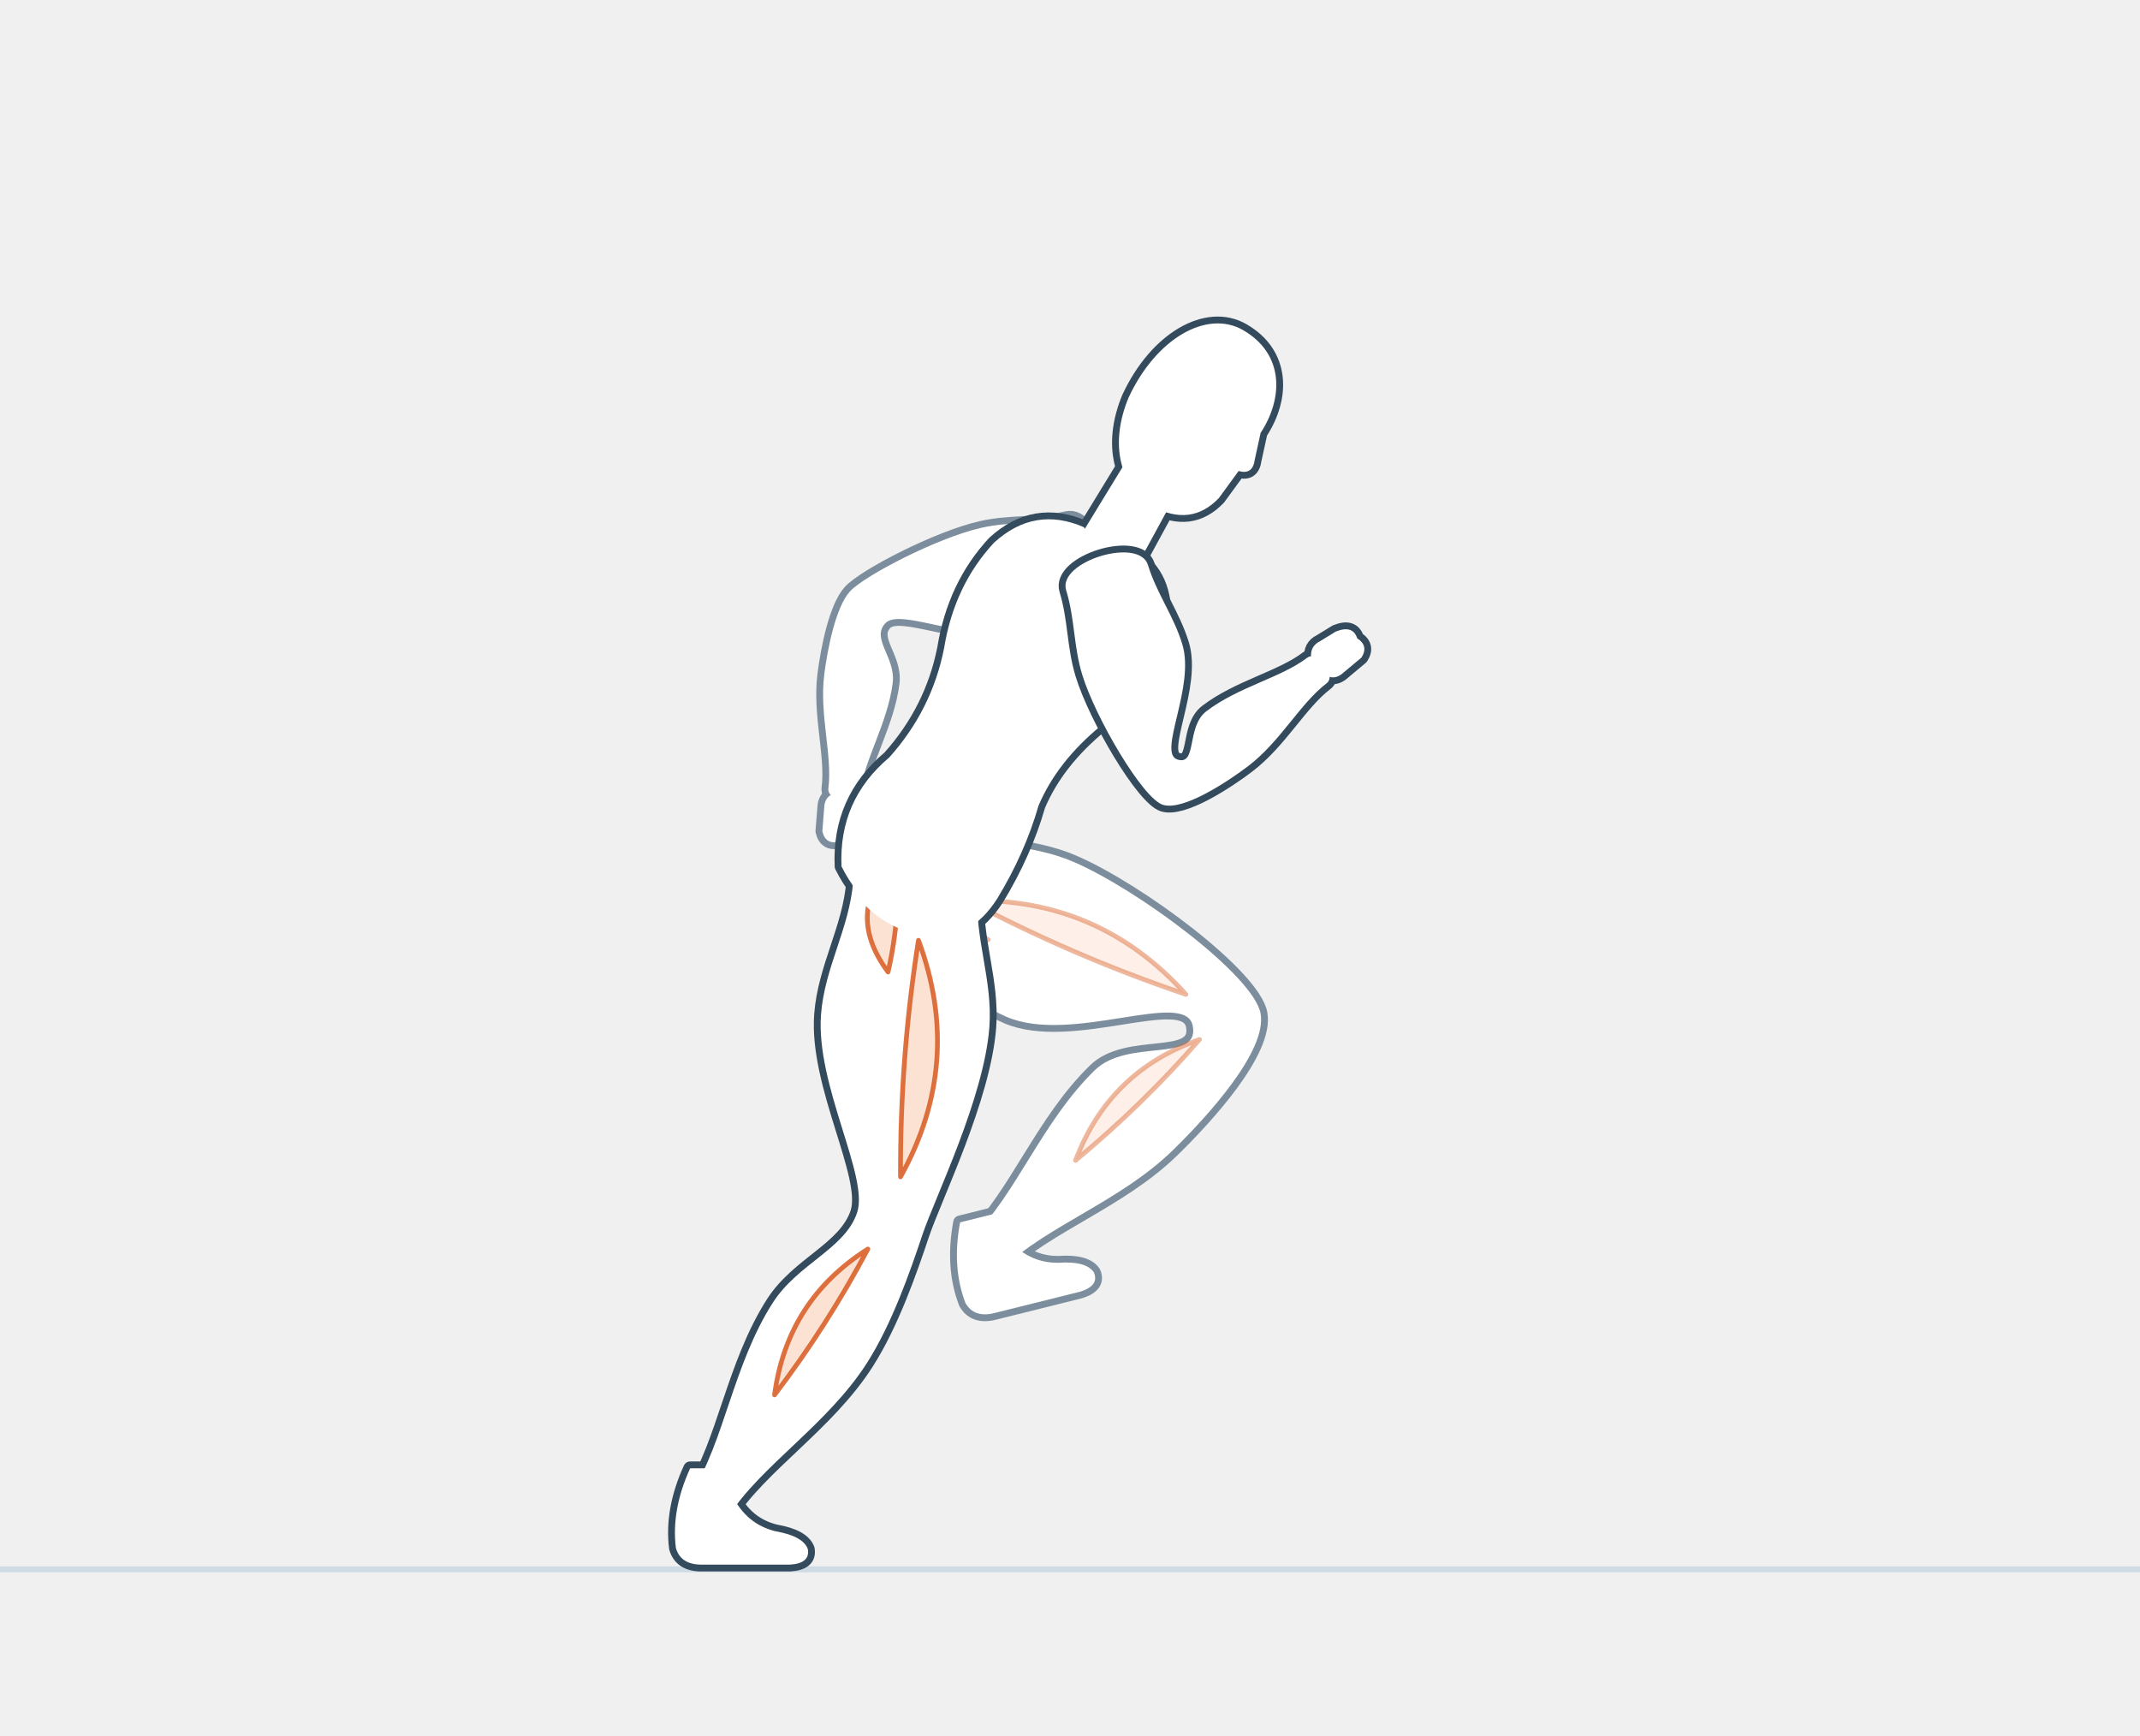
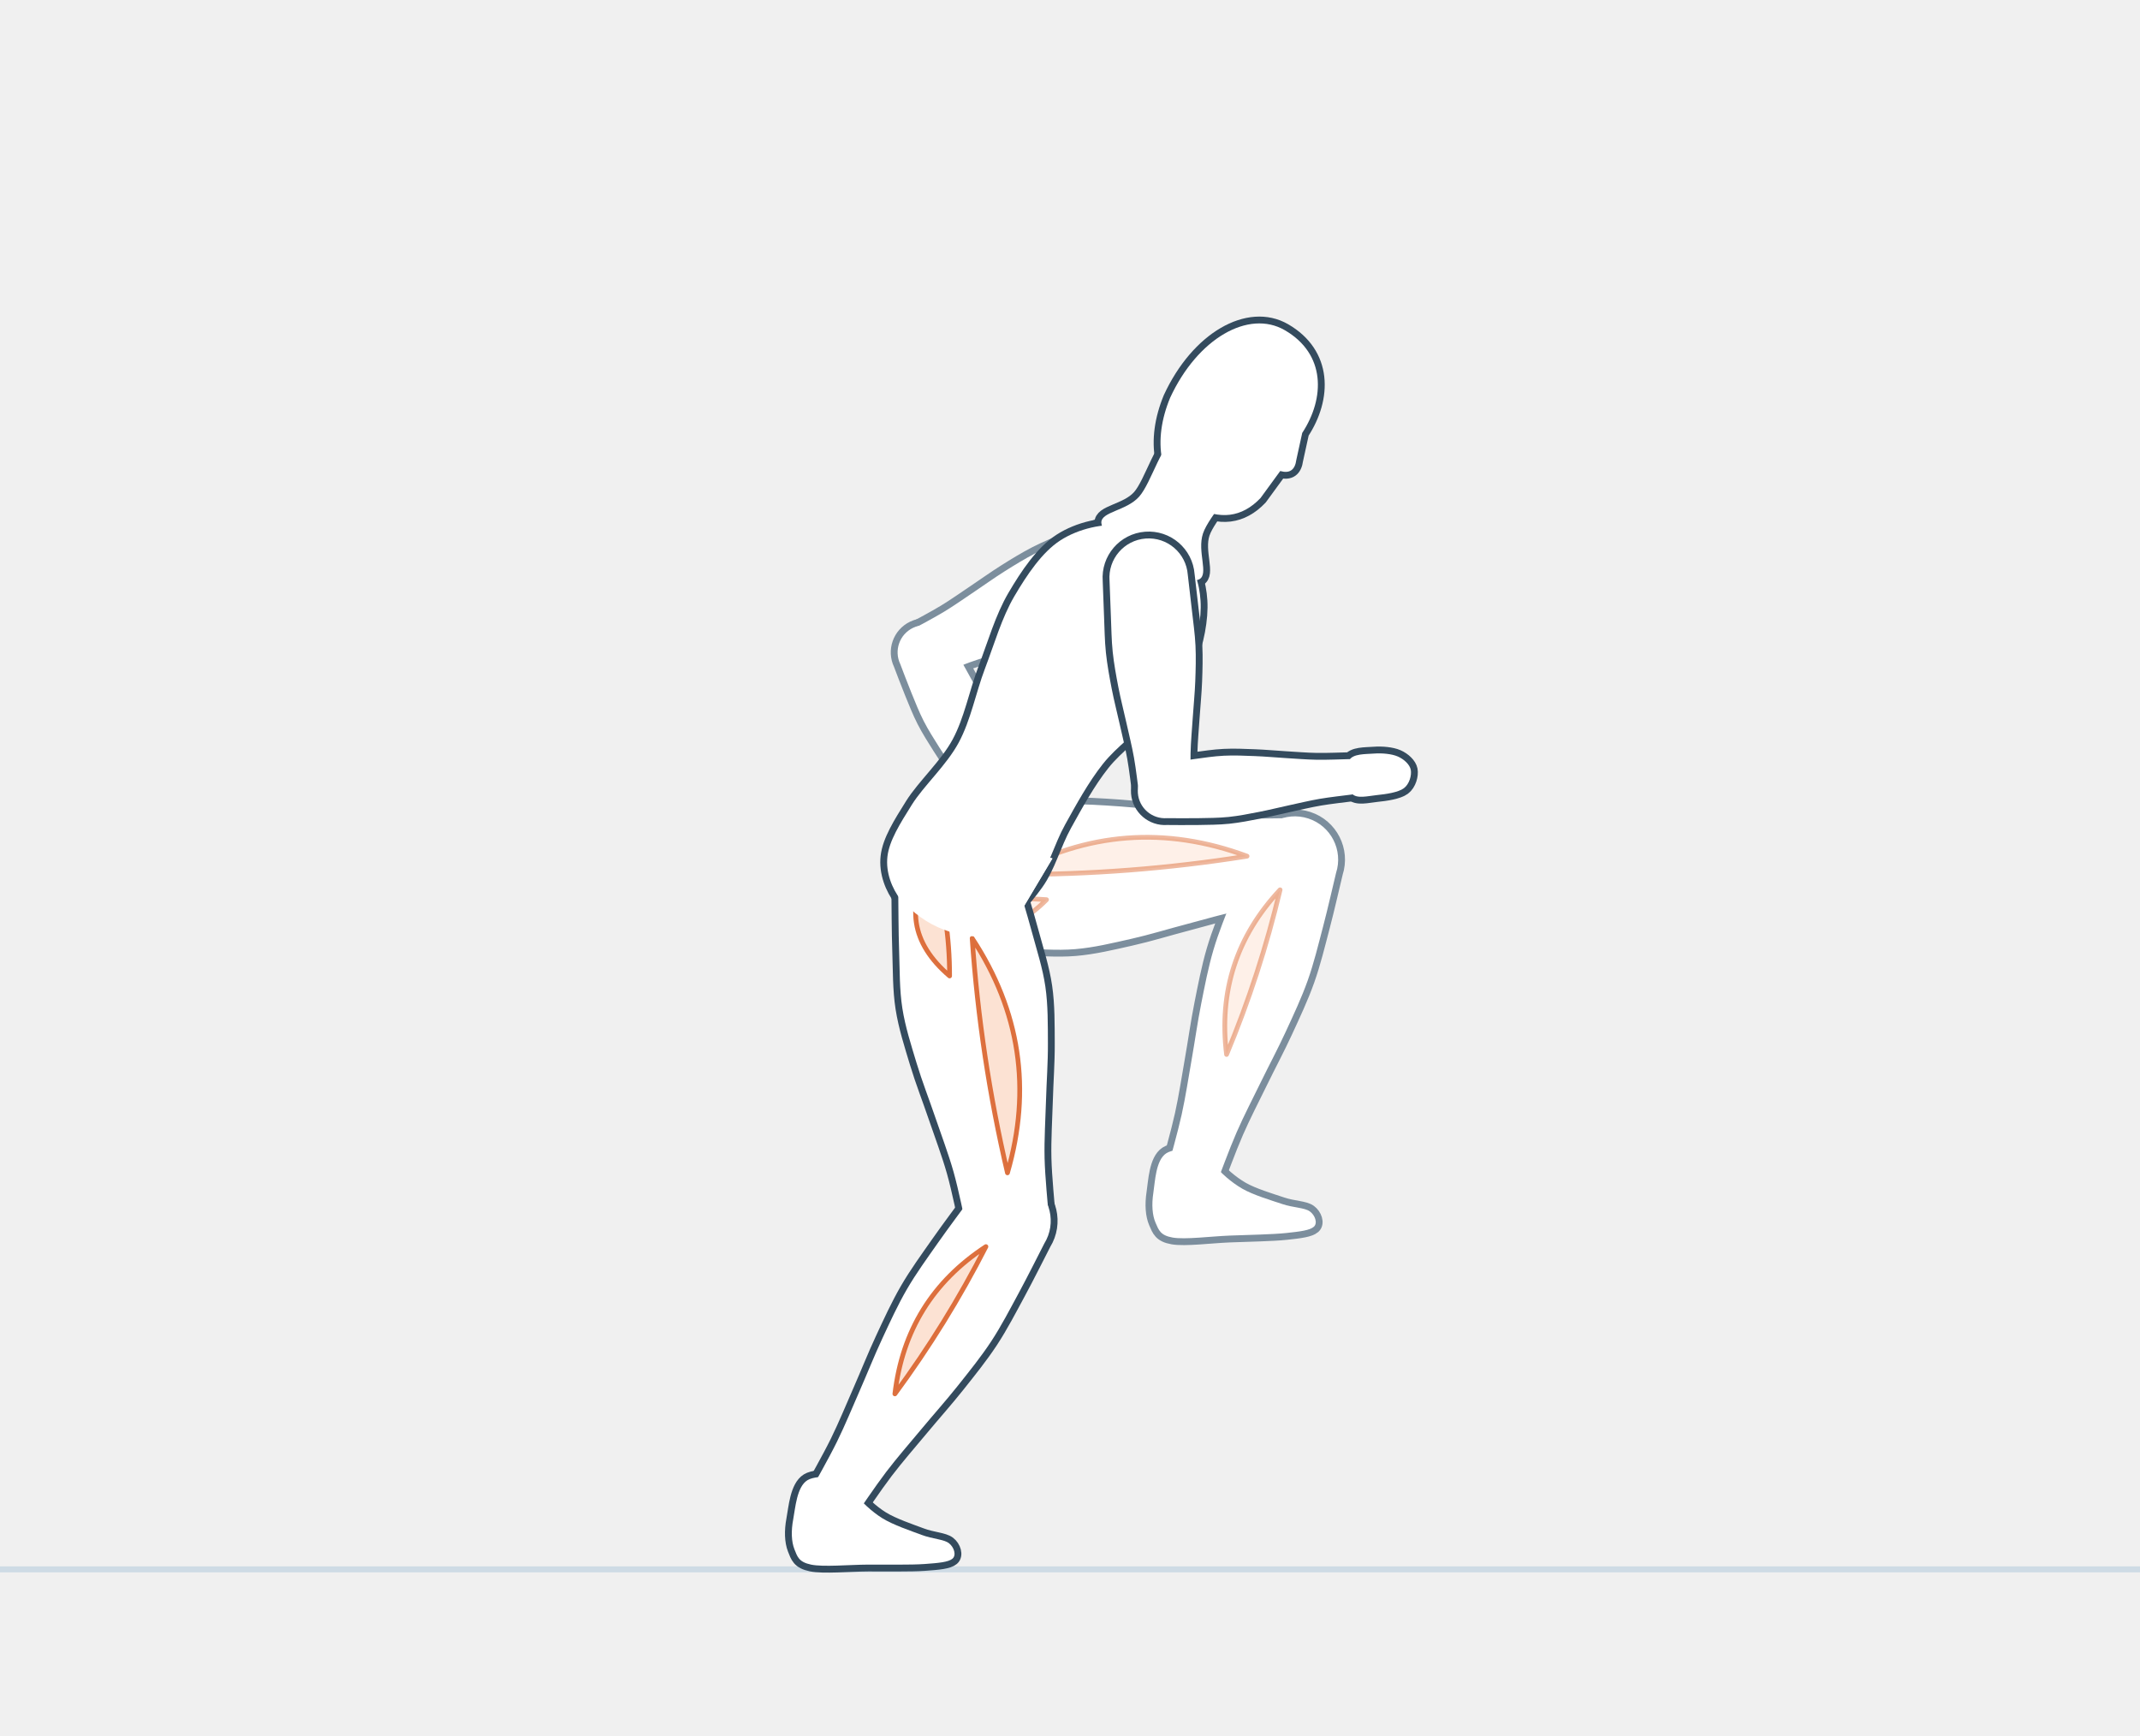
<svg xmlns="http://www.w3.org/2000/svg" viewBox="0 0 360 292">
  <path d="M0 264H360" stroke="#cedbe5" fill="none" />
  <g class="bw-human-athlete bw-human-outline bw-human-natural bw-human-sketch bw-human-side" stroke="#344b5e" stroke-width="1.05" stroke-linecap="round" stroke-linejoin="round">
    <g class="bw-silhouette-ink" stroke-width="2.3">
      <g class="bw-human-arm bw-human-arm-left" fill="#fff" stroke="#7c8e9d">
-         <path d="M179.432,87.150C174.519,88.272 169.951,87.675 165.038,88.797C157.668,90.481 145.370,96.859 142.976,99.500C140.582,102.142 139.210,109.144 138.663,113.449C137.803,120.215 140.058,127.064 139.355,132.599C139.066,134.876 144.423,135.556 144.712,133.280C145.415,127.744 149.311,121.677 150.170,114.911C150.717,110.606 146.510,107.514 148.904,104.873C151.298,102.231 161.587,107.639 168.957,105.955C173.871,104.833 177.726,102.311 182.639,101.188C187.553,100.066 184.346,86.027 179.432,87.150Z" />
+         <path d="M185.182,88.221C184.263,88.619 181.502,89.799 179.671,90.606C177.840,91.413 175.974,92.148 174.196,93.066C172.418,93.983 170.706,95.038 169.002,96.110C167.298,97.181 165.651,98.373 163.971,99.495C162.291,100.617 160.639,101.797 158.922,102.843C157.206,103.889 154.548,105.285 153.673,105.773A4.400,4.400 0 0 0 151.609,111.643A4.400,4.400 0 0 0 157.479,113.708C158.407,113.331 161.159,112.132 163.050,111.448C164.940,110.765 166.894,110.214 168.821,109.607C170.748,108.999 172.708,108.461 174.610,107.803C176.513,107.145 178.407,106.470 180.236,105.658C182.064,104.845 183.805,103.851 185.581,102.928C187.357,102.006 190.005,100.591 190.890,100.123A6.600,6.600 0 0 0 193.987,91.318A6.600,6.600 0 0 0 185.182,88.221Z" />
+         <path d="M151.450,111.719C151.762,112.524 152.667,114.955 153.324,116.551C153.980,118.146 154.602,119.758 155.387,121.291C156.172,122.825 157.109,124.285 158.033,125.753C158.956,127.220 159.970,128.644 160.926,130.095C161.883,131.546 162.881,132.978 163.773,134.460C164.664,135.942 165.859,138.234 166.277,138.989A3.000,3.000 0 0 0 170.279,140.397A3.000,3.000 0 0 0 171.687,136.395C171.359,135.597 170.320,133.230 169.722,131.607C169.124,129.983 168.633,128.309 168.100,126.654C167.567,125.000 167.091,123.318 166.525,121.680C165.959,120.041 165.407,118.396 164.702,116.824C163.998,115.252 163.130,113.757 162.297,112.247C161.464,110.737 160.135,108.509 159.702,107.761A4.576,4.576 0 0 0 153.597,105.614A4.576,4.576 0 0 0 151.450,111.719Z" />
        <g display="none" class="bw-muscle-traces" data-side="left" />
-         <g class="bw-human-hand" transform="translate(141.592,136.412) rotate(97.240)">
-           <path d="M-3,-2.2 Q-2,-4 0,-3.6 L3,-3.3 Q6,-2.5 5.2,-.2 Q6,2 3.8,2.8 L-.5,3 Q-3,3 -3,-.2Z" />
+         <g class="bw-human-hand" transform="translate(170.495,140.848) rotate(64.377)">
+           <path d="M-3.200,-2.800C-2.500,-3.867 -0.367,-3.600 1.000,-3.600C2.367,-3.600 4.000,-3.333 5.000,-2.800C6.000,-2.267 6.900,-1.300 7.000,-0.400C7.100,0.500 6.600,1.967 5.600,2.600C4.600,3.233 2.467,3.367 1.000,3.400C-0.467,3.433 -2.500,3.833 -3.200,2.800C-3.900,1.767 -3.900,-1.733 -3.200,-2.800Z" />
        </g>
      </g>
    </g>
    <g class="bw-silhouette-fill" stroke="none">
      <g class="bw-human-arm bw-human-arm-left" fill="#fff" stroke="none">
-         <path d="M179.432,87.150C174.519,88.272 169.951,87.675 165.038,88.797C157.668,90.481 145.370,96.859 142.976,99.500C140.582,102.142 139.210,109.144 138.663,113.449C137.803,120.215 140.058,127.064 139.355,132.599C139.066,134.876 144.423,135.556 144.712,133.280C145.415,127.744 149.311,121.677 150.170,114.911C150.717,110.606 146.510,107.514 148.904,104.873C151.298,102.231 161.587,107.639 168.957,105.955C173.871,104.833 177.726,102.311 182.639,101.188C187.553,100.066 184.346,86.027 179.432,87.150Z" />
+         <path d="M185.182,88.221C184.263,88.619 181.502,89.799 179.671,90.606C177.840,91.413 175.974,92.148 174.196,93.066C172.418,93.983 170.706,95.038 169.002,96.110C167.298,97.181 165.651,98.373 163.971,99.495C162.291,100.617 160.639,101.797 158.922,102.843C157.206,103.889 154.548,105.285 153.673,105.773A4.400,4.400 0 0 0 151.609,111.643A4.400,4.400 0 0 0 157.479,113.708C158.407,113.331 161.159,112.132 163.050,111.448C164.940,110.765 166.894,110.214 168.821,109.607C170.748,108.999 172.708,108.461 174.610,107.803C176.513,107.145 178.407,106.470 180.236,105.658C182.064,104.845 183.805,103.851 185.581,102.928C187.357,102.006 190.005,100.591 190.890,100.123A6.600,6.600 0 0 0 193.987,91.318A6.600,6.600 0 0 0 185.182,88.221Z" />
+         <path d="M151.450,111.719C151.762,112.524 152.667,114.955 153.324,116.551C153.980,118.146 154.602,119.758 155.387,121.291C156.172,122.825 157.109,124.285 158.033,125.753C158.956,127.220 159.970,128.644 160.926,130.095C161.883,131.546 162.881,132.978 163.773,134.460C164.664,135.942 165.859,138.234 166.277,138.989A3.000,3.000 0 0 0 170.279,140.397A3.000,3.000 0 0 0 171.687,136.395C171.359,135.597 170.320,133.230 169.722,131.607C169.124,129.983 168.633,128.309 168.100,126.654C167.567,125.000 167.091,123.318 166.525,121.680C165.959,120.041 165.407,118.396 164.702,116.824C163.998,115.252 163.130,113.757 162.297,112.247C161.464,110.737 160.135,108.509 159.702,107.761A4.576,4.576 0 0 0 153.597,105.614A4.576,4.576 0 0 0 151.450,111.719Z" />
        <g class="bw-muscle-traces" data-side="left" />
-         <g class="bw-human-hand" transform="translate(141.592,136.412) rotate(97.240)">
-           <path d="M-3,-2.2 Q-2,-4 0,-3.6 L3,-3.3 Q6,-2.5 5.2,-.2 Q6,2 3.8,2.8 L-.5,3 Q-3,3 -3,-.2Z" />
+         <g class="bw-human-hand" transform="translate(170.495,140.848) rotate(64.377)">
+           <path d="M-3.200,-2.800C-2.500,-3.867 -0.367,-3.600 1.000,-3.600C2.367,-3.600 4.000,-3.333 5.000,-2.800C6.000,-2.267 6.900,-1.300 7.000,-0.400C7.100,0.500 6.600,1.967 5.600,2.600C4.600,3.233 2.467,3.367 1.000,3.400C-0.467,3.433 -2.500,3.833 -3.200,2.800C-3.900,1.767 -3.900,-1.733 -3.200,-2.800Z" />
        </g>
      </g>
    </g>
    <g class="bw-silhouette-ink" stroke-width="2.3">
      <g class="bw-human-leg bw-human-leg-left" fill="#fff" stroke="#7c8e9d">
-         <path d="M149.849,158.641C157.178,161.796 161.998,167.899 169.328,171.054C180.323,175.787 199.480,166.257 200.653,172.589C201.825,178.921 189.769,174.576 184.156,180.049C175.335,188.649 170.894,200.940 163.676,207.977C161.424,210.172 166.590,215.471 168.842,213.275C176.060,206.239 188.459,202.110 197.280,193.510C202.894,188.037 213.231,176.809 212.059,170.477C210.886,164.144 191.551,149.701 180.557,144.968C173.227,141.813 165.481,142.507 158.151,139.352C151.400,136.446 143.097,155.735 149.849,158.641Z" />
+         <path d="M161.770,158.970C163.366,159.061 168.156,159.401 171.341,159.517C174.526,159.633 177.725,159.929 180.881,159.666C184.037,159.403 187.154,158.641 190.276,157.940C193.398,157.239 196.499,156.272 199.612,155.459C202.726,154.646 205.829,153.706 208.955,153.061C212.082,152.416 216.801,151.833 218.370,151.588A7.000,7.000 0 0 0 224.810,144.069A7.000,7.000 0 0 0 217.291,137.629C215.703,137.628 210.950,137.777 207.762,137.619C204.574,137.462 201.363,137.011 198.162,136.686C194.960,136.361 191.747,135.882 188.555,135.668C185.362,135.455 182.165,135.181 179.006,135.407C175.847,135.632 172.732,136.415 169.602,137.019C166.473,137.623 161.792,138.695 160.230,139.030A10.000,10.000 0 0 0 151.030,149.770A10.000,10.000 0 0 0 161.770,158.970Z" />
+         <path d="M210.907,142.358C210.312,143.801 208.468,148.108 207.339,151.013C206.210,153.917 205.014,156.799 204.133,159.784C203.253,162.770 202.668,165.851 202.057,168.924C201.446,171.996 201.013,175.127 200.468,178.221C199.923,181.315 199.460,184.436 198.787,187.489C198.114,190.541 196.825,195.029 196.432,196.537A4.300,4.300 0 0 0 199.192,201.956A4.300,4.300 0 0 0 204.611,199.195C205.180,197.745 206.775,193.356 208.026,190.491C209.276,187.626 210.736,184.829 212.114,182.006C213.492,179.183 214.983,176.396 216.295,173.551C217.607,170.706 218.946,167.870 219.989,164.938C221.031,162.005 221.758,158.970 222.552,155.957C223.346,152.944 224.387,148.375 224.754,146.859A7.280,7.280 0 0 0 220.081,137.685A7.280,7.280 0 0 0 210.907,142.358Z" />
        <g display="none" class="bw-muscle-traces" data-side="left">
          <g data-muscle="quadriceps">
-             <path d="M162.851,151.500Q184.813,150.937 199.500,167.276Q180.539,160.867 162.851,151.500Z" fill="#f59e6b" fill-opacity="0.16" stroke="#d9622b" stroke-width=".8" stroke-opacity="0.45" />
+             <path d="M170.000,147.101Q189.182,136.391 209.782,144.027Q190.015,147.169 170.000,147.101Z" fill="#f59e6b" fill-opacity="0.16" stroke="#d9622b" stroke-width=".8" stroke-opacity="0.45" />
          </g>
          <g data-muscle="glutes">
-             <path d="M148.428,150.408Q154.007,161.955 166.229,158.071Q157.909,152.889 148.428,150.408Z" fill="#f59e6b" fill-opacity="0.16" stroke="#d9622b" stroke-width=".8" stroke-opacity="0.45" />
+             <path d="M156.723,152.841Q167.032,160.469 176.046,151.348Q166.271,150.629 156.723,152.841Z" fill="#f59e6b" fill-opacity="0.16" stroke="#d9622b" stroke-width=".8" stroke-opacity="0.45" />
          </g>
          <g data-muscle="calves">
-             <path d="M201.788,174.869Q186.615,180.165 180.937,195.198Q192.193,185.886 201.788,174.869Z" fill="#f59e6b" fill-opacity="0.16" stroke="#d9622b" stroke-width=".8" stroke-opacity="0.45" />
+             <path d="M215.339,149.687Q204.371,161.432 206.338,177.381Q211.970,163.902 215.339,149.687Z" fill="#f59e6b" fill-opacity="0.16" stroke="#d9622b" stroke-width=".8" stroke-opacity="0.45" />
          </g>
        </g>
-         <g class="bw-human-shoe bw-human-foot" transform="translate(166.259,210.626) rotate(-14.000)" fill="#fff">
-           <path d="M-3.4,-6 Q-6.6,1 -5.8,7.4 Q-5,10.2 -1.5,10.2 L13.4,10.2 Q16.8,10 16.4,7.6 Q15.6,5.4 11,4.6 Q6,3.4 3.6,-1.6 L3.2,-6 Z" />
+         <g class="bw-human-shoe bw-human-foot" transform="translate(200.521,197.866) rotate(-1.996)" fill="#fff">
+           <path d="M-4.200,-4.000C-6.000,-2.900 -6.233,0.667 -6.600,2.600C-6.967,4.533 -6.900,6.333 -6.400,7.600C-5.900,8.867 -5.667,9.767 -3.600,10.200C-1.533,10.633 2.817,10.217 6.000,10.200C9.183,10.183 13.133,10.267 15.500,10.100C17.867,9.933 19.517,9.783 20.200,9.200C20.883,8.617 20.467,7.267 19.600,6.600C18.733,5.933 16.867,5.900 15.000,5.200C13.133,4.500 10.233,3.533 8.400,2.400C6.567,1.267 4.700,-0.533 4.000,-1.600C3.300,-2.667 5.567,-3.600 4.200,-4.000C2.833,-4.400 -2.400,-5.100 -4.200,-4.000Z" />
        </g>
      </g>
    </g>
    <g class="bw-silhouette-fill" stroke="none">
      <g class="bw-human-leg bw-human-leg-left" fill="#fff" stroke="none">
-         <path d="M149.849,158.641C157.178,161.796 161.998,167.899 169.328,171.054C180.323,175.787 199.480,166.257 200.653,172.589C201.825,178.921 189.769,174.576 184.156,180.049C175.335,188.649 170.894,200.940 163.676,207.977C161.424,210.172 166.590,215.471 168.842,213.275C176.060,206.239 188.459,202.110 197.280,193.510C202.894,188.037 213.231,176.809 212.059,170.477C210.886,164.144 191.551,149.701 180.557,144.968C173.227,141.813 165.481,142.507 158.151,139.352C151.400,136.446 143.097,155.735 149.849,158.641Z" />
+         <path d="M161.770,158.970C163.366,159.061 168.156,159.401 171.341,159.517C174.526,159.633 177.725,159.929 180.881,159.666C184.037,159.403 187.154,158.641 190.276,157.940C193.398,157.239 196.499,156.272 199.612,155.459C202.726,154.646 205.829,153.706 208.955,153.061C212.082,152.416 216.801,151.833 218.370,151.588A7.000,7.000 0 0 0 224.810,144.069A7.000,7.000 0 0 0 217.291,137.629C215.703,137.628 210.950,137.777 207.762,137.619C204.574,137.462 201.363,137.011 198.162,136.686C194.960,136.361 191.747,135.882 188.555,135.668C185.362,135.455 182.165,135.181 179.006,135.407C175.847,135.632 172.732,136.415 169.602,137.019C166.473,137.623 161.792,138.695 160.230,139.030A10.000,10.000 0 0 0 151.030,149.770A10.000,10.000 0 0 0 161.770,158.970Z" />
+         <path d="M210.907,142.358C210.312,143.801 208.468,148.108 207.339,151.013C206.210,153.917 205.014,156.799 204.133,159.784C203.253,162.770 202.668,165.851 202.057,168.924C201.446,171.996 201.013,175.127 200.468,178.221C199.923,181.315 199.460,184.436 198.787,187.489C198.114,190.541 196.825,195.029 196.432,196.537A4.300,4.300 0 0 0 199.192,201.956A4.300,4.300 0 0 0 204.611,199.195C205.180,197.745 206.775,193.356 208.026,190.491C209.276,187.626 210.736,184.829 212.114,182.006C213.492,179.183 214.983,176.396 216.295,173.551C217.607,170.706 218.946,167.870 219.989,164.938C221.031,162.005 221.758,158.970 222.552,155.957C223.346,152.944 224.387,148.375 224.754,146.859A7.280,7.280 0 0 0 220.081,137.685A7.280,7.280 0 0 0 210.907,142.358Z" />
        <g class="bw-muscle-traces" data-side="left">
          <g data-muscle="quadriceps">
-             <path d="M162.851,151.500Q184.813,150.937 199.500,167.276Q180.539,160.867 162.851,151.500Z" fill="#f59e6b" fill-opacity="0.16" stroke="#d9622b" stroke-width=".8" stroke-opacity="0.45" />
+             <path d="M170.000,147.101Q189.182,136.391 209.782,144.027Q190.015,147.169 170.000,147.101Z" fill="#f59e6b" fill-opacity="0.16" stroke="#d9622b" stroke-width=".8" stroke-opacity="0.45" />
          </g>
          <g data-muscle="glutes">
-             <path d="M148.428,150.408Q154.007,161.955 166.229,158.071Q157.909,152.889 148.428,150.408Z" fill="#f59e6b" fill-opacity="0.16" stroke="#d9622b" stroke-width=".8" stroke-opacity="0.45" />
+             <path d="M156.723,152.841Q167.032,160.469 176.046,151.348Q166.271,150.629 156.723,152.841Z" fill="#f59e6b" fill-opacity="0.16" stroke="#d9622b" stroke-width=".8" stroke-opacity="0.45" />
          </g>
          <g data-muscle="calves">
-             <path d="M201.788,174.869Q186.615,180.165 180.937,195.198Q192.193,185.886 201.788,174.869Z" fill="#f59e6b" fill-opacity="0.16" stroke="#d9622b" stroke-width=".8" stroke-opacity="0.45" />
+             <path d="M215.339,149.687Q204.371,161.432 206.338,177.381Q211.970,163.902 215.339,149.687Z" fill="#f59e6b" fill-opacity="0.16" stroke="#d9622b" stroke-width=".8" stroke-opacity="0.45" />
          </g>
        </g>
-         <g class="bw-human-shoe bw-human-foot" transform="translate(166.259,210.626) rotate(-14.000)" fill="#fff">
-           <path d="M-3.4,-6 Q-6.6,1 -5.8,7.4 Q-5,10.2 -1.5,10.2 L13.4,10.2 Q16.8,10 16.4,7.6 Q15.6,5.4 11,4.6 Q6,3.4 3.6,-1.6 L3.2,-6 Z" />
+         <g class="bw-human-shoe bw-human-foot" transform="translate(200.521,197.866) rotate(-1.996)" fill="#fff">
+           <path d="M-4.200,-4.000C-6.000,-2.900 -6.233,0.667 -6.600,2.600C-6.967,4.533 -6.900,6.333 -6.400,7.600C-5.900,8.867 -5.667,9.767 -3.600,10.200C-1.533,10.633 2.817,10.217 6.000,10.200C9.183,10.183 13.133,10.267 15.500,10.100C17.867,9.933 19.517,9.783 20.200,9.200C20.883,8.617 20.467,7.267 19.600,6.600C18.733,5.933 16.867,5.900 15.000,5.200C13.133,4.500 10.233,3.533 8.400,2.400C6.567,1.267 4.700,-0.533 4.000,-1.600C3.300,-2.667 5.567,-3.600 4.200,-4.000C2.833,-4.400 -2.400,-5.100 -4.200,-4.000Z" />
        </g>
      </g>
    </g>
    <g class="bw-silhouette-ink" stroke-width="2.3">
-       <g class="bw-human-torso" transform="translate(154.000,148.997) rotate(30.000)">
+       <g class="bw-human-torso" transform="translate(161.000,149.000) rotate(30.000)">
        <g transform="translate(0 -67) rotate(0.000) scale(1) translate(0 67)">
-           <path d="M-5,-80L-5.4,-64Q0,-61.5 5.4,-64L5,-80Z" fill="#fff" />
+           <path d="M-5.600,-84.000C-7.567,-82.000 -5.550,-75.167 -6.200,-72.000C-6.850,-68.833 -10.533,-66.583 -9.500,-65.000C-8.467,-63.417 -3.167,-62.500 0.000,-62.500C3.167,-62.500 8.467,-63.417 9.500,-65.000C10.533,-66.583 6.850,-68.833 6.200,-72.000C5.550,-75.167 7.567,-82.000 5.600,-84.000C3.633,-86.000 -3.633,-86.000 -5.600,-84.000Z" fill="#fff" />
          <path d="M1,-108.5C9,-108.5 12.6,-102 12.2,-95L13.6,-90.6Q14.6,-88.2 12.2,-87.6L11.6,-82Q10,-75.4 2.6,-75.2C-4.6,-75.6 -9,-81.4 -10,-89C-11,-100 -6,-108.5 1,-108.5Z" fill="#fff" />
        </g>
        <g transform="scale(1.000 1)">
-           <path d="M-5.6,-66.4Q-14.6,-65.4 -17.4,-56.6Q-19.6,-47 -15.800,-37Q-12.400,-27 -14.6,-16.5Q-18.4,-6 -12.4,3.4Q-4,9 6,6Q12.6,3.6 13,-5Q13.2,-14 11.2,-22Q10.2,-30 13.6,-39Q17.6,-48 15.2,-57Q11.8,-65.4 5.6,-66.4Q0,-63.2 -5.6,-66.4Z" fill="#fff" />
+           <path d="M5.000,-67.000C7.917,-66.250 9.833,-64.500 11.500,-62.000C13.167,-59.500 14.583,-55.500 15.000,-52.000C15.417,-48.500 14.667,-44.667 14.000,-41.000C13.333,-37.333 11.567,-33.833 11.000,-30.000C10.433,-26.167 10.533,-21.833 10.600,-18.000C10.667,-14.167 11.750,-10.500 11.400,-7.000C11.050,-3.500 10.233,0.633 8.500,3.000C6.767,5.367 3.583,6.567 1.000,7.200C-1.583,7.833 -4.733,7.733 -7.000,6.800C-9.267,5.867 -11.533,4.067 -12.600,1.600C-13.667,-0.867 -13.533,-4.233 -13.400,-8.000C-13.267,-11.767 -11.667,-16.667 -11.800,-21.000C-11.933,-25.333 -13.500,-29.667 -14.200,-34.000C-14.900,-38.333 -16.033,-42.833 -16.000,-47.000C-15.967,-51.167 -15.667,-55.750 -14.000,-59.000C-12.333,-62.250 -9.167,-65.167 -6.000,-66.500C-2.833,-67.833 2.083,-67.750 5.000,-67.000Z" fill="#fff" />
          <g display="none" class="bw-muscle-traces bw-torso-muscles" />
        </g>
      </g>
      <g class="bw-human-leg bw-human-leg-right" fill="#fff" stroke="#344b5e">
-         <path d="M143.530,148.202C142.926,156.159 138.719,162.700 138.116,170.657C137.210,182.593 146.228,197.887 144.187,203.995C142.145,210.103 134.223,212.558 129.997,219.161C123.356,229.538 121.817,242.515 116.384,251.005C114.688,253.654 120.921,257.643 122.616,254.995C128.050,246.505 139.190,239.672 145.832,229.295C150.058,222.692 153.147,213.779 155.188,207.672C157.230,201.564 165.529,184.741 166.434,172.805C167.038,164.848 163.866,157.748 164.470,149.791C165.026,142.462 144.086,140.873 143.530,148.202Z" />
+         <path d="M151.111,150.488C151.135,152.085 151.142,156.888 151.256,160.073C151.370,163.258 151.306,166.470 151.796,169.598C152.286,172.727 153.270,175.781 154.195,178.844C155.119,181.908 156.307,184.931 157.343,187.978C158.379,191.024 159.539,194.052 160.408,197.123C161.277,200.195 162.199,204.860 162.557,206.407A7.000,7.000 0 0 0 170.520,212.288A7.000,7.000 0 0 0 176.401,204.325C176.288,202.740 175.797,198.011 175.724,194.820C175.651,191.628 175.869,188.393 175.962,185.177C176.056,181.960 176.302,178.721 176.284,175.521C176.267,172.322 176.309,169.113 175.857,165.979C175.404,162.845 174.398,159.794 173.570,156.716C172.742,153.638 171.336,149.046 170.889,147.512A10.000,10.000 0 0 0 159.512,139.111A10.000,10.000 0 0 0 151.111,150.488Z" />
+         <path d="M163.287,201.538C162.367,202.798 159.554,206.546 157.768,209.099C155.983,211.653 154.137,214.170 152.574,216.861C151.011,219.552 149.712,222.407 148.389,225.247C147.067,228.087 145.905,231.026 144.641,233.903C143.378,236.779 142.188,239.701 140.810,242.507C139.433,245.313 137.116,249.367 136.377,250.739A4.300,4.300 0 0 0 137.774,256.658A4.300,4.300 0 0 0 143.692,255.261C144.589,253.987 147.179,250.102 149.074,247.615C150.968,245.128 153.049,242.757 155.057,240.341C157.066,237.925 159.174,235.571 161.124,233.119C163.074,230.666 165.046,228.228 166.755,225.627C168.463,223.025 169.889,220.249 171.375,217.510C172.861,214.771 174.955,210.580 175.672,209.194A7.280,7.280 0 0 0 173.307,199.173A7.280,7.280 0 0 0 163.287,201.538Z" />
        <g display="none" class="bw-muscle-traces" data-side="right">
          <g data-muscle="quadriceps">
-             <path d="M154.507,158.181Q162.171,178.770 151.488,197.967Q151.392,177.952 154.507,158.181Z" fill="#f59e6b" fill-opacity="0.3" stroke="#d9622b" stroke-width=".8" stroke-opacity="0.9" />
+             <path d="M163.543,157.840Q175.609,176.200 169.479,197.296Q164.919,177.808 163.543,157.840Z" fill="#f59e6b" fill-opacity="0.3" stroke="#d9622b" stroke-width=".8" stroke-opacity="0.9" />
          </g>
          <g data-muscle="glutes">
-             <path d="M150.855,144.185Q141.746,153.211 149.389,163.509Q151.588,153.958 150.855,144.185Z" fill="#f59e6b" fill-opacity="0.3" stroke="#d9622b" stroke-width=".8" stroke-opacity="0.9" />
+             <path d="M156.861,145.011Q149.996,155.843 159.744,164.176Q159.756,154.375 156.861,145.011Z" fill="#f59e6b" fill-opacity="0.3" stroke="#d9622b" stroke-width=".8" stroke-opacity="0.9" />
          </g>
          <g data-muscle="calves">
-             <path d="M145.995,210.119Q132.419,218.716 130.297,234.645Q139.149,223.023 145.995,210.119Z" fill="#f59e6b" fill-opacity="0.3" stroke="#d9622b" stroke-width=".8" stroke-opacity="0.9" />
+             <path d="M165.854,209.709Q152.414,218.518 150.543,234.478Q159.211,222.719 165.854,209.709Z" fill="#f59e6b" fill-opacity="0.3" stroke="#d9622b" stroke-width=".8" stroke-opacity="0.9" />
          </g>
        </g>
-         <g class="bw-human-shoe bw-human-foot" transform="translate(119.500,253.000) rotate(0.000)" fill="#fff">
-           <path d="M-3.4,-6 Q-6.6,1 -5.8,7.4 Q-5,10.2 -1.5,10.2 L13.4,10.2 Q16.8,10 16.4,7.6 Q15.6,5.4 11,4.6 Q6,3.4 3.6,-1.6 L3.2,-6 Z" />
+         <g class="bw-human-shoe bw-human-foot" transform="translate(140.034,253.000) rotate(0.000)" fill="#fff">
+           <path d="M-4.200,-4.000C-6.000,-2.900 -6.233,0.667 -6.600,2.600C-6.967,4.533 -6.900,6.333 -6.400,7.600C-5.900,8.867 -5.667,9.767 -3.600,10.200C-1.533,10.633 2.817,10.217 6.000,10.200C9.183,10.183 13.133,10.267 15.500,10.100C17.867,9.933 19.517,9.783 20.200,9.200C20.883,8.617 20.467,7.267 19.600,6.600C18.733,5.933 16.867,5.900 15.000,5.200C13.133,4.500 10.233,3.533 8.400,2.400C6.567,1.267 4.700,-0.533 4.000,-1.600C3.300,-2.667 5.567,-3.600 4.200,-4.000C2.833,-4.400 -2.400,-5.100 -4.200,-4.000Z" />
        </g>
      </g>
-       <g transform="translate(154.000,148.997) rotate(30.000)" fill="#fff" stroke="none">
+       <g transform="translate(161.000,149.000) rotate(30.000)" fill="#fff" stroke="none">
        <path d="M-12,-12Q0,-9 11.6,-12L11.4,3Q3,9.6 -6,7Q-11.4,4 -12,-12Z" />
      </g>
    </g>
    <g class="bw-silhouette-fill" stroke="none">
-       <g class="bw-human-torso" transform="translate(154.000,148.997) rotate(30.000)">
+       <g class="bw-human-torso" transform="translate(161.000,149.000) rotate(30.000)">
        <g transform="translate(0 -67) rotate(0.000) scale(1) translate(0 67)">
-           <path d="M-5,-80L-5.4,-64Q0,-61.5 5.4,-64L5,-80Z" fill="#fff" />
+           <path d="M-5.600,-84.000C-7.567,-82.000 -5.550,-75.167 -6.200,-72.000C-6.850,-68.833 -10.533,-66.583 -9.500,-65.000C-8.467,-63.417 -3.167,-62.500 0.000,-62.500C3.167,-62.500 8.467,-63.417 9.500,-65.000C10.533,-66.583 6.850,-68.833 6.200,-72.000C5.550,-75.167 7.567,-82.000 5.600,-84.000C3.633,-86.000 -3.633,-86.000 -5.600,-84.000Z" fill="#fff" />
          <path d="M1,-108.5C9,-108.5 12.6,-102 12.2,-95L13.6,-90.6Q14.6,-88.2 12.2,-87.6L11.6,-82Q10,-75.4 2.6,-75.2C-4.6,-75.6 -9,-81.4 -10,-89C-11,-100 -6,-108.5 1,-108.5Z" fill="#fff" />
        </g>
        <g transform="scale(1.000 1)">
-           <path d="M-5.6,-66.4Q-14.6,-65.4 -17.4,-56.6Q-19.6,-47 -15.800,-37Q-12.400,-27 -14.6,-16.5Q-18.4,-6 -12.4,3.4Q-4,9 6,6Q12.6,3.6 13,-5Q13.2,-14 11.2,-22Q10.2,-30 13.6,-39Q17.6,-48 15.2,-57Q11.8,-65.4 5.6,-66.4Q0,-63.2 -5.6,-66.4Z" fill="#fff" />
+           <path d="M5.000,-67.000C7.917,-66.250 9.833,-64.500 11.500,-62.000C13.167,-59.500 14.583,-55.500 15.000,-52.000C15.417,-48.500 14.667,-44.667 14.000,-41.000C13.333,-37.333 11.567,-33.833 11.000,-30.000C10.433,-26.167 10.533,-21.833 10.600,-18.000C10.667,-14.167 11.750,-10.500 11.400,-7.000C11.050,-3.500 10.233,0.633 8.500,3.000C6.767,5.367 3.583,6.567 1.000,7.200C-1.583,7.833 -4.733,7.733 -7.000,6.800C-9.267,5.867 -11.533,4.067 -12.600,1.600C-13.667,-0.867 -13.533,-4.233 -13.400,-8.000C-13.267,-11.767 -11.667,-16.667 -11.800,-21.000C-11.933,-25.333 -13.500,-29.667 -14.200,-34.000C-14.900,-38.333 -16.033,-42.833 -16.000,-47.000C-15.967,-51.167 -15.667,-55.750 -14.000,-59.000C-12.333,-62.250 -9.167,-65.167 -6.000,-66.500C-2.833,-67.833 2.083,-67.750 5.000,-67.000Z" fill="#fff" />
          <g class="bw-muscle-traces bw-torso-muscles" />
        </g>
      </g>
      <g class="bw-human-leg bw-human-leg-right" fill="#fff" stroke="none">
-         <path d="M143.530,148.202C142.926,156.159 138.719,162.700 138.116,170.657C137.210,182.593 146.228,197.887 144.187,203.995C142.145,210.103 134.223,212.558 129.997,219.161C123.356,229.538 121.817,242.515 116.384,251.005C114.688,253.654 120.921,257.643 122.616,254.995C128.050,246.505 139.190,239.672 145.832,229.295C150.058,222.692 153.147,213.779 155.188,207.672C157.230,201.564 165.529,184.741 166.434,172.805C167.038,164.848 163.866,157.748 164.470,149.791C165.026,142.462 144.086,140.873 143.530,148.202Z" />
+         <path d="M151.111,150.488C151.135,152.085 151.142,156.888 151.256,160.073C151.370,163.258 151.306,166.470 151.796,169.598C152.286,172.727 153.270,175.781 154.195,178.844C155.119,181.908 156.307,184.931 157.343,187.978C158.379,191.024 159.539,194.052 160.408,197.123C161.277,200.195 162.199,204.860 162.557,206.407A7.000,7.000 0 0 0 170.520,212.288A7.000,7.000 0 0 0 176.401,204.325C176.288,202.740 175.797,198.011 175.724,194.820C175.651,191.628 175.869,188.393 175.962,185.177C176.056,181.960 176.302,178.721 176.284,175.521C176.267,172.322 176.309,169.113 175.857,165.979C175.404,162.845 174.398,159.794 173.570,156.716C172.742,153.638 171.336,149.046 170.889,147.512A10.000,10.000 0 0 0 159.512,139.111A10.000,10.000 0 0 0 151.111,150.488Z" />
+         <path d="M163.287,201.538C162.367,202.798 159.554,206.546 157.768,209.099C155.983,211.653 154.137,214.170 152.574,216.861C151.011,219.552 149.712,222.407 148.389,225.247C147.067,228.087 145.905,231.026 144.641,233.903C143.378,236.779 142.188,239.701 140.810,242.507C139.433,245.313 137.116,249.367 136.377,250.739A4.300,4.300 0 0 0 137.774,256.658A4.300,4.300 0 0 0 143.692,255.261C144.589,253.987 147.179,250.102 149.074,247.615C150.968,245.128 153.049,242.757 155.057,240.341C157.066,237.925 159.174,235.571 161.124,233.119C163.074,230.666 165.046,228.228 166.755,225.627C168.463,223.025 169.889,220.249 171.375,217.510C172.861,214.771 174.955,210.580 175.672,209.194A7.280,7.280 0 0 0 173.307,199.173A7.280,7.280 0 0 0 163.287,201.538Z" />
        <g class="bw-muscle-traces" data-side="right">
          <g data-muscle="quadriceps">
-             <path d="M154.507,158.181Q162.171,178.770 151.488,197.967Q151.392,177.952 154.507,158.181Z" fill="#f59e6b" fill-opacity="0.3" stroke="#d9622b" stroke-width=".8" stroke-opacity="0.9" />
+             <path d="M163.543,157.840Q175.609,176.200 169.479,197.296Q164.919,177.808 163.543,157.840Z" fill="#f59e6b" fill-opacity="0.3" stroke="#d9622b" stroke-width=".8" stroke-opacity="0.9" />
          </g>
          <g data-muscle="glutes">
-             <path d="M150.855,144.185Q141.746,153.211 149.389,163.509Q151.588,153.958 150.855,144.185Z" fill="#f59e6b" fill-opacity="0.3" stroke="#d9622b" stroke-width=".8" stroke-opacity="0.9" />
+             <path d="M156.861,145.011Q149.996,155.843 159.744,164.176Q159.756,154.375 156.861,145.011Z" fill="#f59e6b" fill-opacity="0.3" stroke="#d9622b" stroke-width=".8" stroke-opacity="0.9" />
          </g>
          <g data-muscle="calves">
-             <path d="M145.995,210.119Q132.419,218.716 130.297,234.645Q139.149,223.023 145.995,210.119Z" fill="#f59e6b" fill-opacity="0.3" stroke="#d9622b" stroke-width=".8" stroke-opacity="0.9" />
+             <path d="M165.854,209.709Q152.414,218.518 150.543,234.478Q159.211,222.719 165.854,209.709Z" fill="#f59e6b" fill-opacity="0.3" stroke="#d9622b" stroke-width=".8" stroke-opacity="0.9" />
          </g>
        </g>
-         <g class="bw-human-shoe bw-human-foot" transform="translate(119.500,253.000) rotate(0.000)" fill="#fff">
-           <path d="M-3.4,-6 Q-6.6,1 -5.8,7.4 Q-5,10.2 -1.5,10.2 L13.4,10.2 Q16.8,10 16.4,7.6 Q15.6,5.4 11,4.6 Q6,3.4 3.6,-1.6 L3.2,-6 Z" />
+         <g class="bw-human-shoe bw-human-foot" transform="translate(140.034,253.000) rotate(0.000)" fill="#fff">
+           <path d="M-4.200,-4.000C-6.000,-2.900 -6.233,0.667 -6.600,2.600C-6.967,4.533 -6.900,6.333 -6.400,7.600C-5.900,8.867 -5.667,9.767 -3.600,10.200C-1.533,10.633 2.817,10.217 6.000,10.200C9.183,10.183 13.133,10.267 15.500,10.100C17.867,9.933 19.517,9.783 20.200,9.200C20.883,8.617 20.467,7.267 19.600,6.600C18.733,5.933 16.867,5.900 15.000,5.200C13.133,4.500 10.233,3.533 8.400,2.400C6.567,1.267 4.700,-0.533 4.000,-1.600C3.300,-2.667 5.567,-3.600 4.200,-4.000C2.833,-4.400 -2.400,-5.100 -4.200,-4.000Z" />
        </g>
      </g>
-       <g transform="translate(154.000,148.997) rotate(30.000)" fill="#fff" stroke="none">
+       <g transform="translate(161.000,149.000) rotate(30.000)" fill="#fff" stroke="none">
        <path d="M-12,-12Q0,-9 11.6,-12L11.4,3Q3,9.6 -6,7Q-11.4,4 -12,-12Z" />
      </g>
    </g>
    <g class="bw-silhouette-ink" stroke-width="2.3">
      <g class="bw-human-arm bw-human-arm-right" fill="#fff" stroke="#344b5e">
-         <path d="M179.352,99.290C180.836,104.106 180.580,108.706 182.064,113.522C184.291,120.747 192.219,134.289 195.613,135.380C199.007,136.471 206.516,131.499 209.971,128.873C215.401,124.746 218.708,118.338 223.150,114.962C224.977,113.573 221.709,109.274 219.882,110.663C215.440,114.039 208.381,115.511 202.952,119.638C199.496,122.264 201.454,128.854 198.060,127.763C194.666,126.673 201.110,115.562 198.883,108.338C197.399,103.521 194.597,99.864 193.113,95.048C191.628,90.232 177.867,94.473 179.352,99.290Z" />
+         <path d="M186.651,97.676C186.689,98.676 186.788,101.677 186.877,103.677C186.966,105.676 186.975,107.681 187.185,109.670C187.396,111.660 187.759,113.638 188.140,115.615C188.522,117.592 189.036,119.558 189.473,121.530C189.910,123.503 190.411,125.470 190.764,127.449C191.117,129.428 191.455,132.411 191.593,133.403A4.400,4.400 0 0 0 196.316,137.455A4.400,4.400 0 0 0 200.367,132.732C200.352,131.730 200.232,128.730 200.280,126.721C200.328,124.711 200.523,122.690 200.655,120.674C200.787,118.659 200.996,116.637 201.072,114.625C201.148,112.613 201.205,110.603 201.110,108.604C201.016,106.606 200.720,104.623 200.503,102.633C200.287,100.644 199.928,97.663 199.813,96.669A6.600,6.600 0 0 0 192.728,90.592A6.600,6.600 0 0 0 186.651,97.676Z" />
+         <path d="M196.329,137.630C197.193,137.631 199.787,137.668 201.511,137.635C203.236,137.601 204.963,137.605 206.677,137.429C208.391,137.253 210.092,136.909 211.794,136.580C213.496,136.251 215.191,135.822 216.890,135.456C218.589,135.091 220.285,134.679 221.990,134.385C223.694,134.091 226.264,133.808 227.118,133.693A3.000,3.000 0 0 0 229.881,130.472A3.000,3.000 0 0 0 226.660,127.710C225.798,127.726 223.216,127.837 221.486,127.806C219.756,127.775 218.018,127.627 216.283,127.524C214.547,127.421 212.807,127.255 211.075,127.189C209.343,127.123 207.609,127.041 205.889,127.128C204.168,127.215 202.461,127.482 200.752,127.712C199.042,127.941 196.484,128.373 195.631,128.505A4.576,4.576 0 0 0 191.417,133.417A4.576,4.576 0 0 0 196.329,137.630Z" />
        <g display="none" class="bw-muscle-traces" data-side="right" />
-         <g class="bw-human-hand" transform="translate(224.302,110.694) rotate(-37.240)">
-           <path d="M-3,-2.2 Q-2,-4 0,-3.6 L3,-3.3 Q6,-2.5 5.2,-.2 Q6,2 3.8,2.8 L-.5,3 Q-3,3 -3,-.2Z" />
+         <g class="bw-human-hand" transform="translate(230.379,130.434) rotate(-4.377)">
+           <path d="M-3.200,-2.800C-2.500,-3.867 -0.367,-3.600 1.000,-3.600C2.367,-3.600 4.000,-3.333 5.000,-2.800C6.000,-2.267 6.900,-1.300 7.000,-0.400C7.100,0.500 6.600,1.967 5.600,2.600C4.600,3.233 2.467,3.367 1.000,3.400C-0.467,3.433 -2.500,3.833 -3.200,2.800C-3.900,1.767 -3.900,-1.733 -3.200,-2.800Z" />
        </g>
      </g>
    </g>
    <g class="bw-silhouette-fill" stroke="none">
      <g class="bw-human-arm bw-human-arm-right" fill="#fff" stroke="none">
-         <path d="M179.352,99.290C180.836,104.106 180.580,108.706 182.064,113.522C184.291,120.747 192.219,134.289 195.613,135.380C199.007,136.471 206.516,131.499 209.971,128.873C215.401,124.746 218.708,118.338 223.150,114.962C224.977,113.573 221.709,109.274 219.882,110.663C215.440,114.039 208.381,115.511 202.952,119.638C199.496,122.264 201.454,128.854 198.060,127.763C194.666,126.673 201.110,115.562 198.883,108.338C197.399,103.521 194.597,99.864 193.113,95.048C191.628,90.232 177.867,94.473 179.352,99.290Z" />
+         <path d="M186.651,97.676C186.689,98.676 186.788,101.677 186.877,103.677C186.966,105.676 186.975,107.681 187.185,109.670C187.396,111.660 187.759,113.638 188.140,115.615C188.522,117.592 189.036,119.558 189.473,121.530C189.910,123.503 190.411,125.470 190.764,127.449C191.117,129.428 191.455,132.411 191.593,133.403A4.400,4.400 0 0 0 196.316,137.455A4.400,4.400 0 0 0 200.367,132.732C200.352,131.730 200.232,128.730 200.280,126.721C200.328,124.711 200.523,122.690 200.655,120.674C200.787,118.659 200.996,116.637 201.072,114.625C201.148,112.613 201.205,110.603 201.110,108.604C201.016,106.606 200.720,104.623 200.503,102.633C200.287,100.644 199.928,97.663 199.813,96.669A6.600,6.600 0 0 0 192.728,90.592A6.600,6.600 0 0 0 186.651,97.676Z" />
+         <path d="M196.329,137.630C197.193,137.631 199.787,137.668 201.511,137.635C203.236,137.601 204.963,137.605 206.677,137.429C208.391,137.253 210.092,136.909 211.794,136.580C213.496,136.251 215.191,135.822 216.890,135.456C218.589,135.091 220.285,134.679 221.990,134.385C223.694,134.091 226.264,133.808 227.118,133.693A3.000,3.000 0 0 0 229.881,130.472A3.000,3.000 0 0 0 226.660,127.710C225.798,127.726 223.216,127.837 221.486,127.806C219.756,127.775 218.018,127.627 216.283,127.524C214.547,127.421 212.807,127.255 211.075,127.189C209.343,127.123 207.609,127.041 205.889,127.128C204.168,127.215 202.461,127.482 200.752,127.712C199.042,127.941 196.484,128.373 195.631,128.505A4.576,4.576 0 0 0 191.417,133.417A4.576,4.576 0 0 0 196.329,137.630Z" />
        <g class="bw-muscle-traces" data-side="right" />
-         <g class="bw-human-hand" transform="translate(224.302,110.694) rotate(-37.240)">
-           <path d="M-3,-2.2 Q-2,-4 0,-3.6 L3,-3.3 Q6,-2.5 5.2,-.2 Q6,2 3.8,2.8 L-.5,3 Q-3,3 -3,-.2Z" />
+         <g class="bw-human-hand" transform="translate(230.379,130.434) rotate(-4.377)">
+           <path d="M-3.200,-2.800C-2.500,-3.867 -0.367,-3.600 1.000,-3.600C2.367,-3.600 4.000,-3.333 5.000,-2.800C6.000,-2.267 6.900,-1.300 7.000,-0.400C7.100,0.500 6.600,1.967 5.600,2.600C4.600,3.233 2.467,3.367 1.000,3.400C-0.467,3.433 -2.500,3.833 -3.200,2.800C-3.900,1.767 -3.900,-1.733 -3.200,-2.800Z" />
        </g>
      </g>
    </g>
  </g>
</svg>
